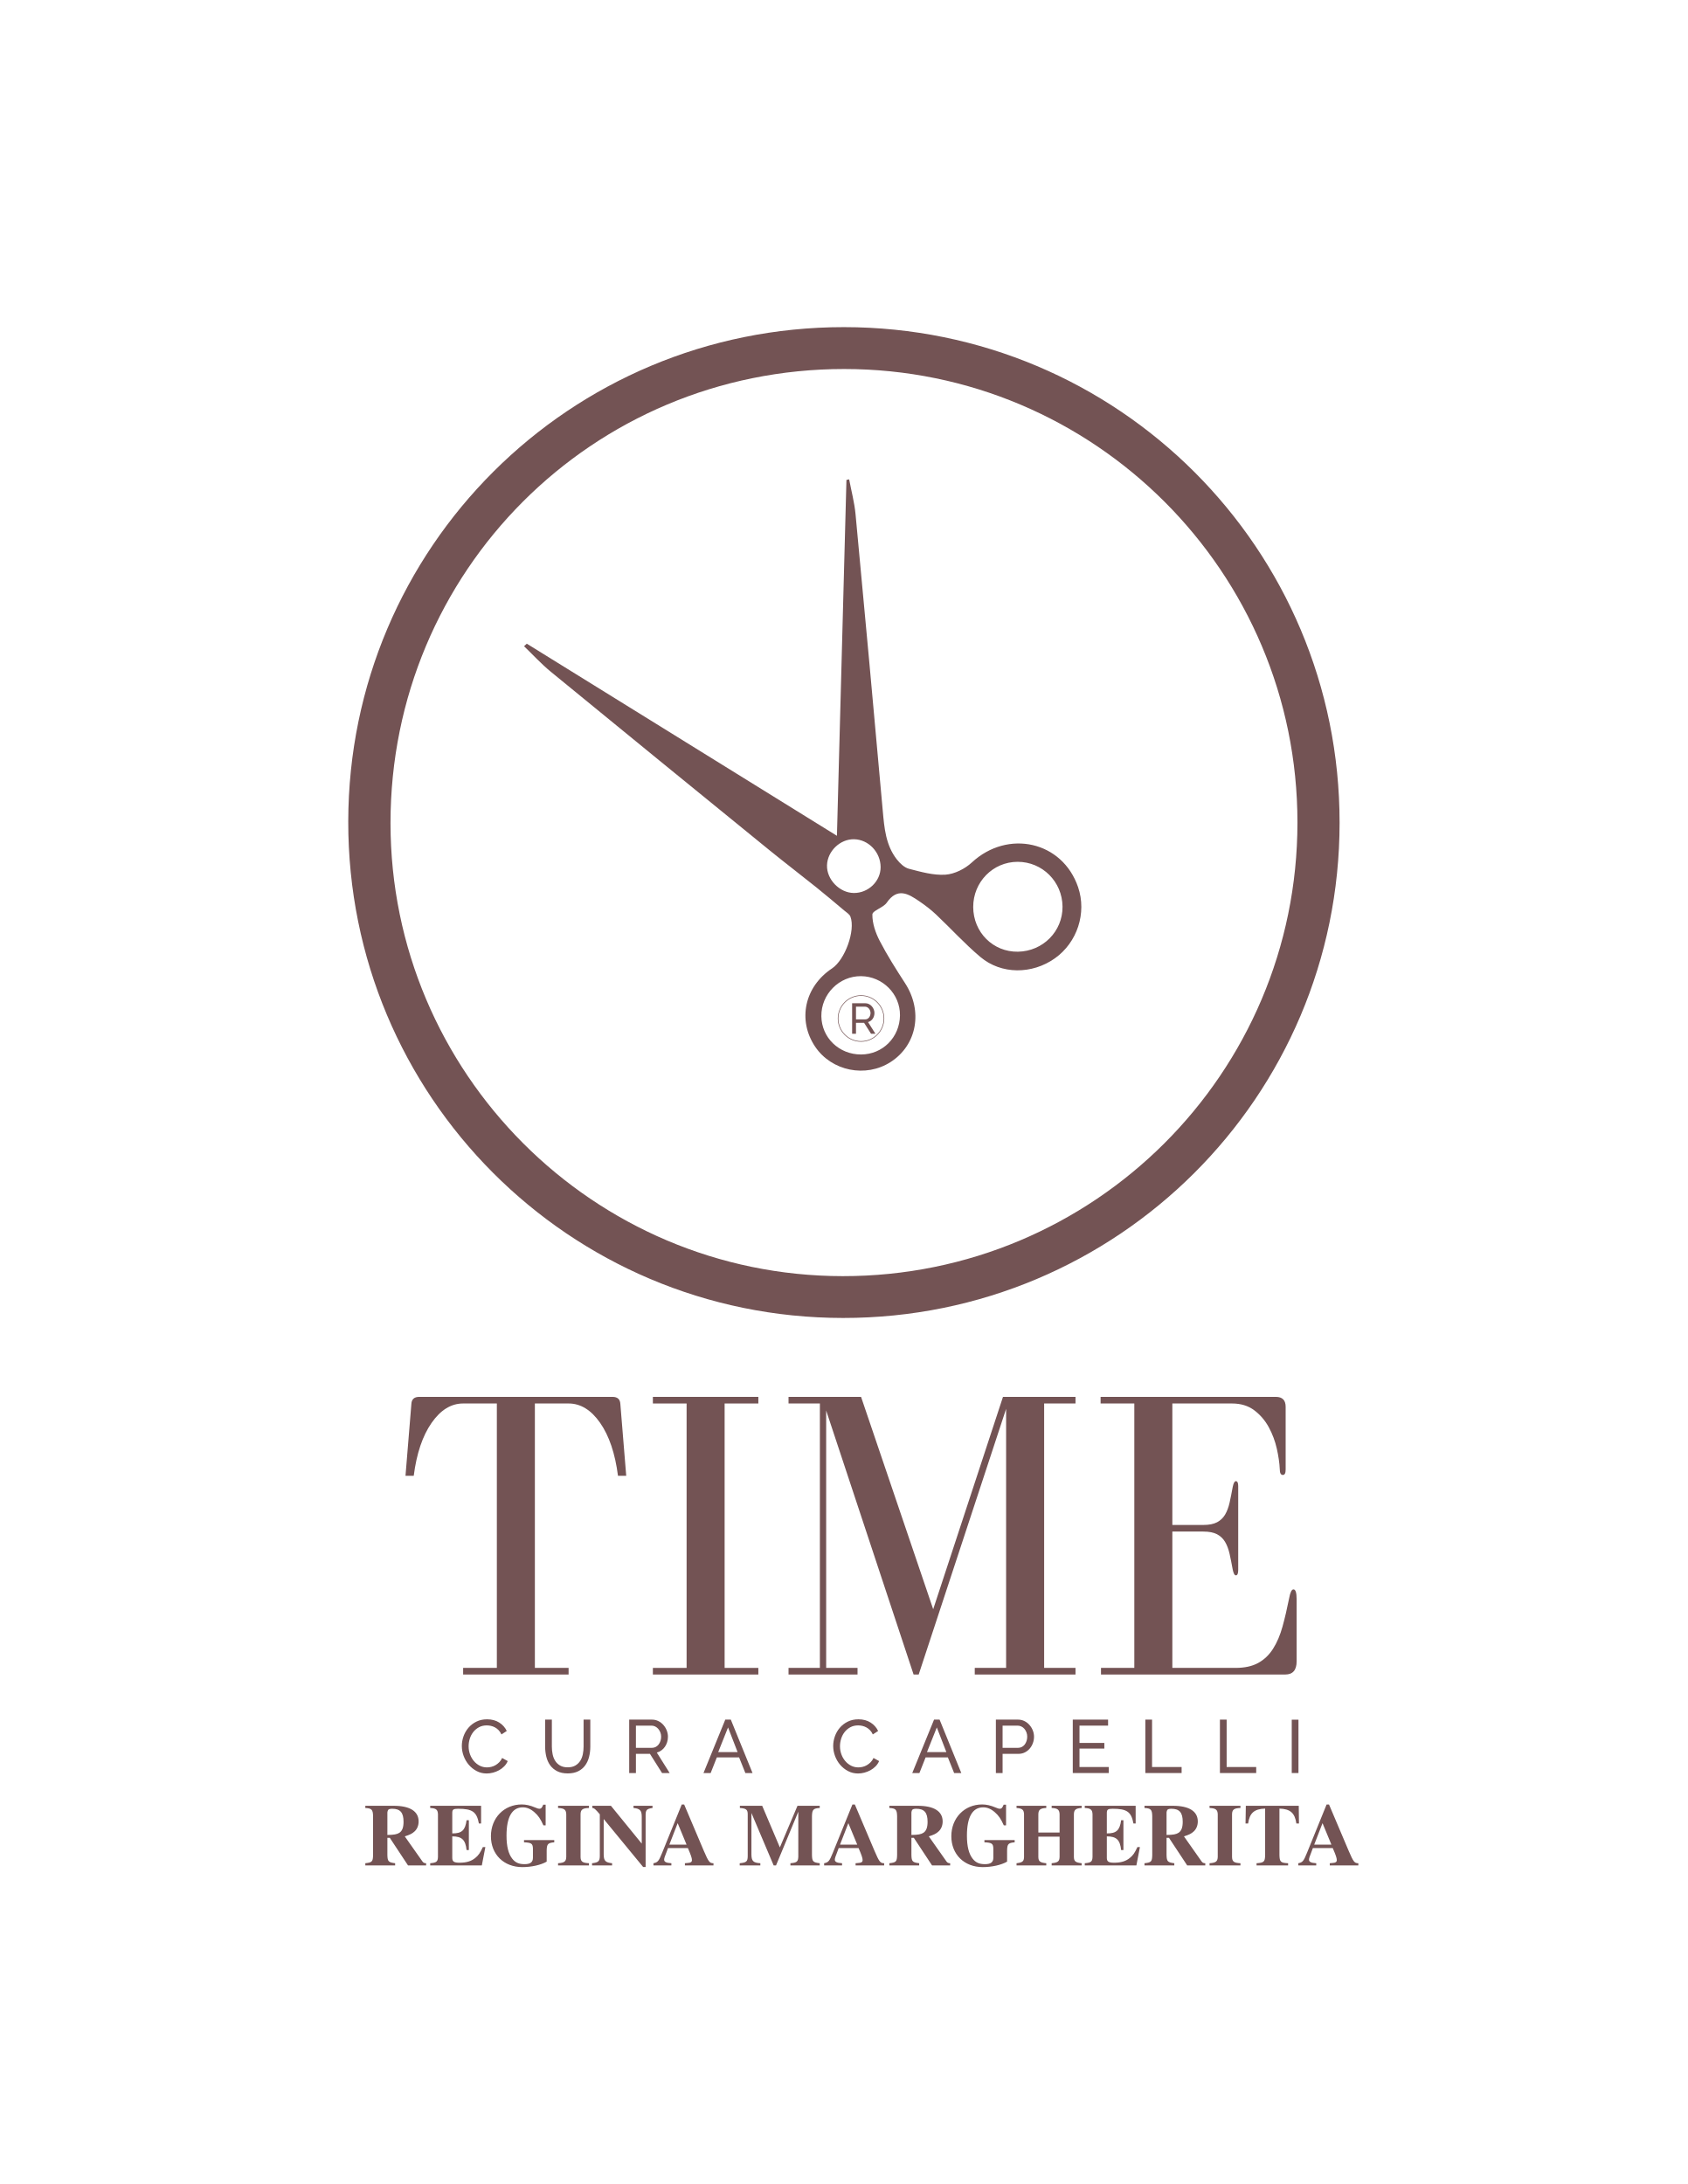
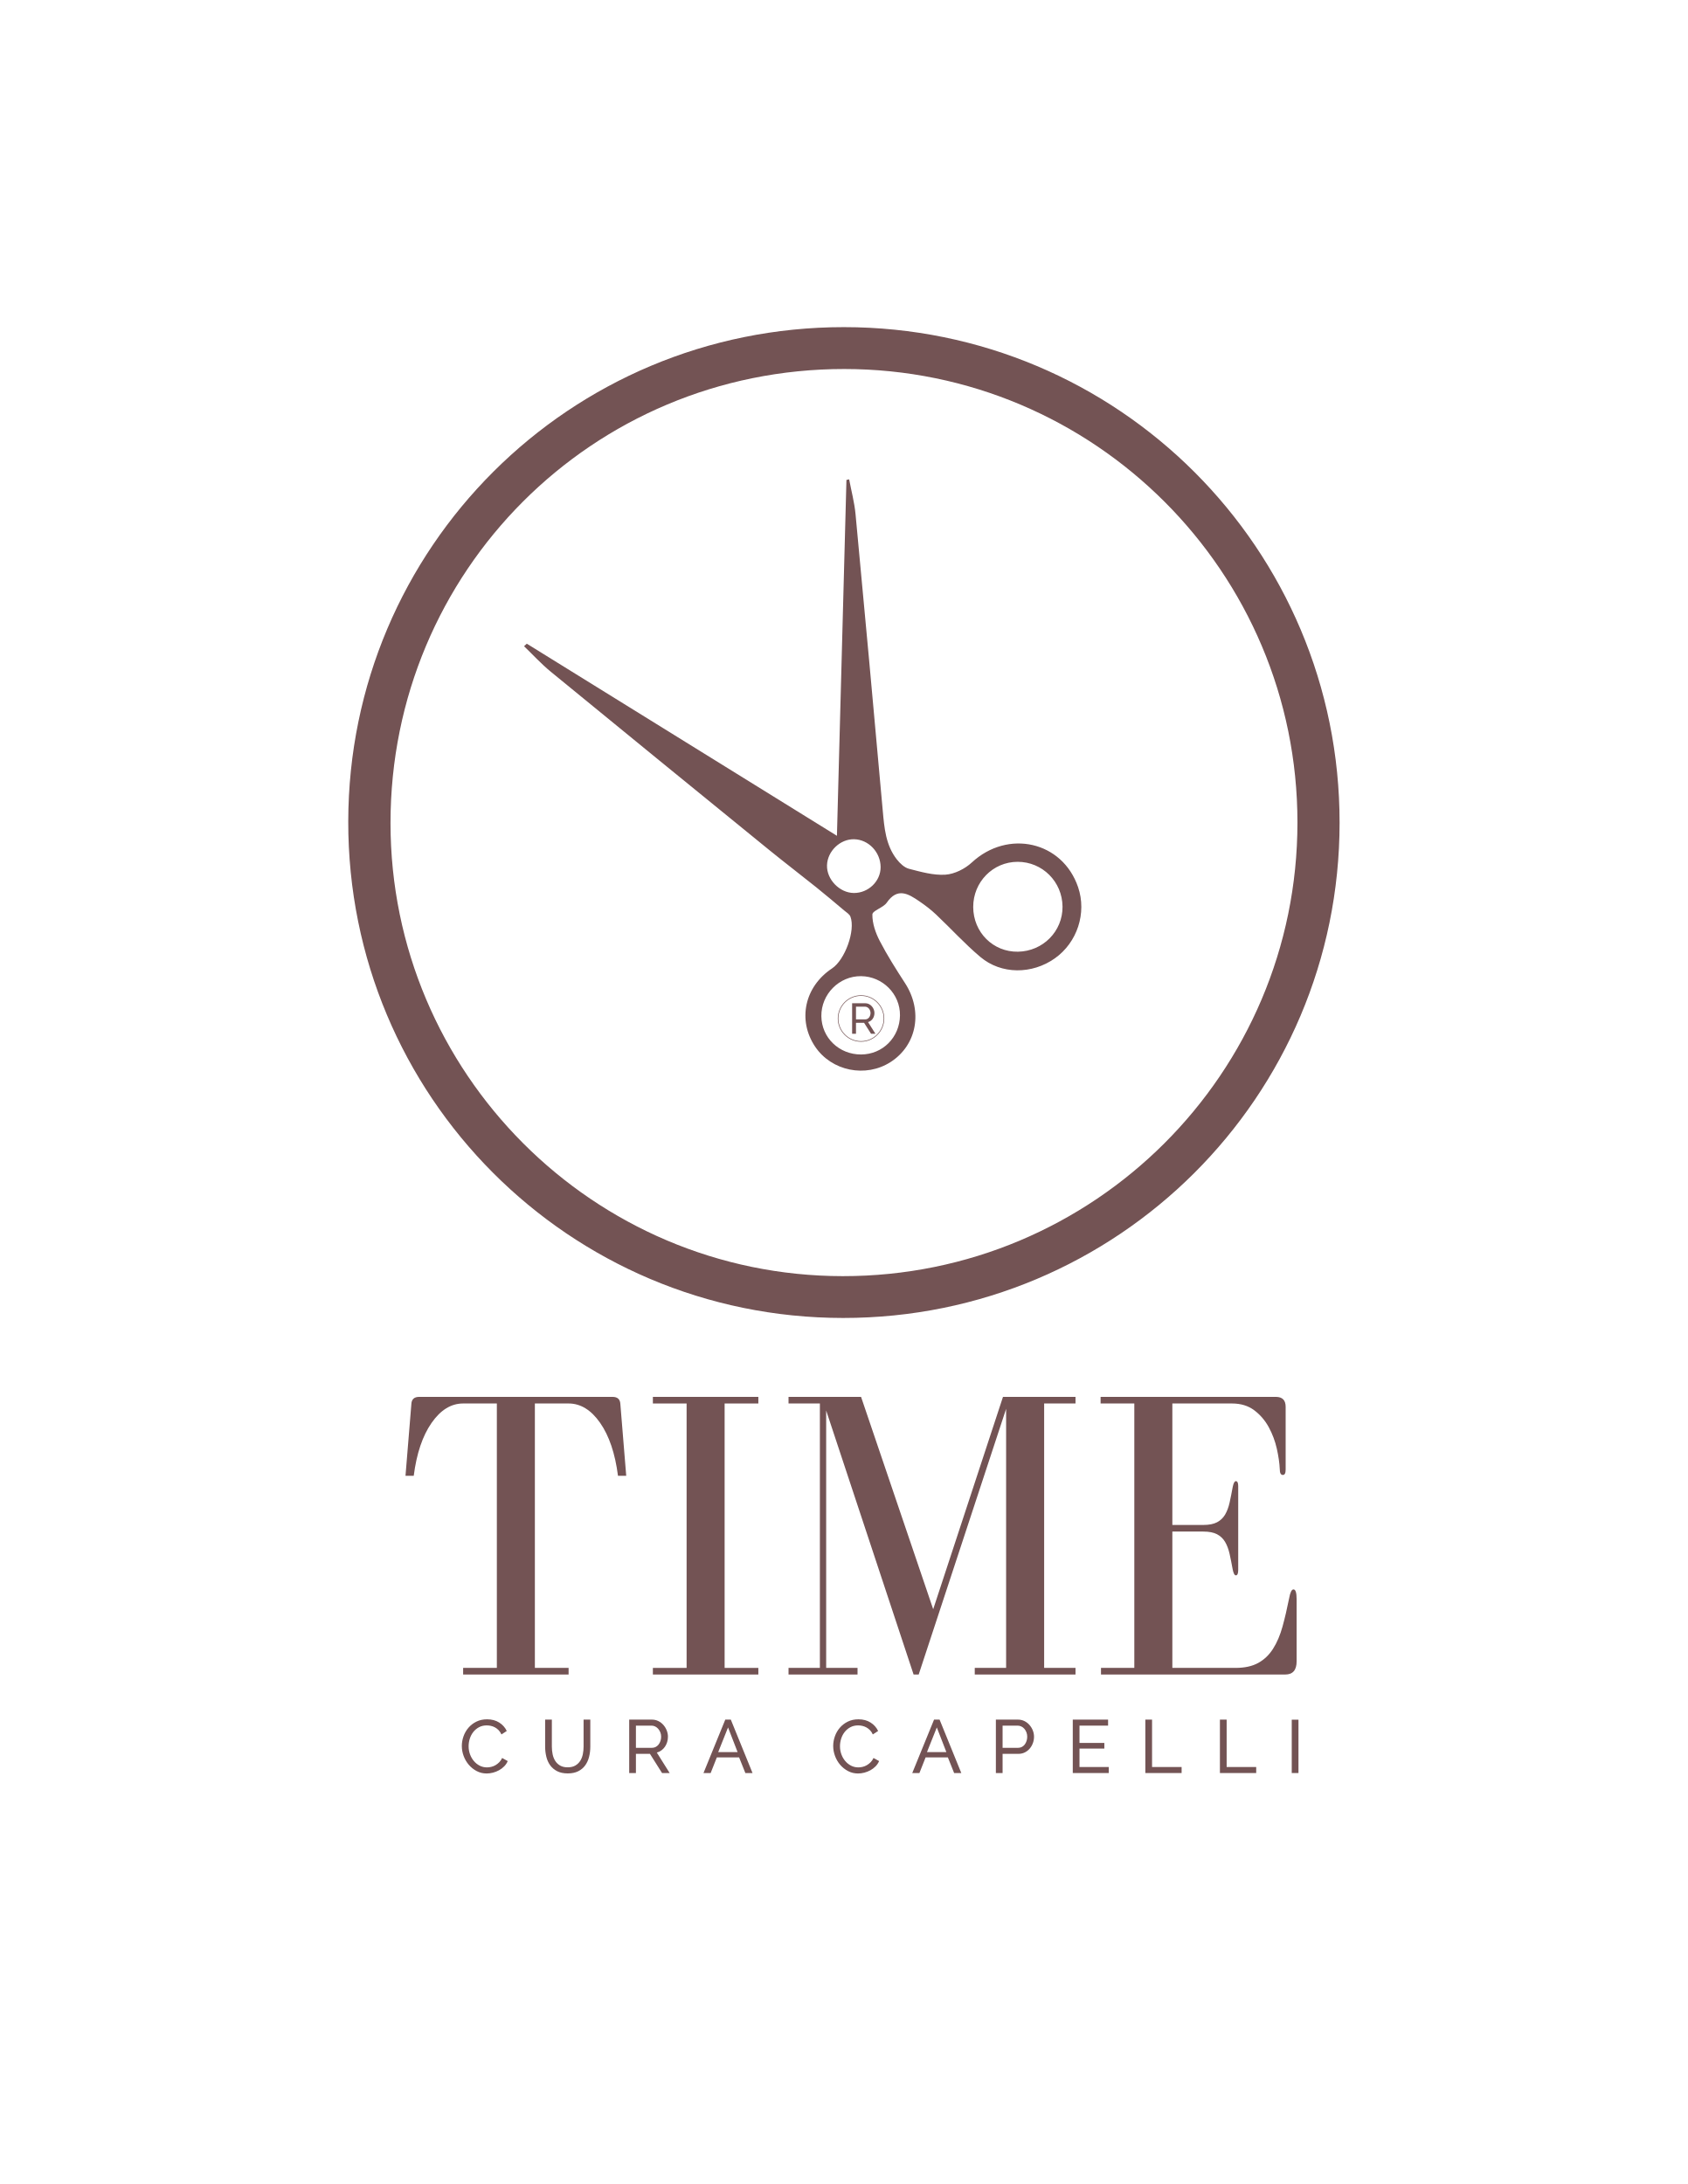
- <svg xmlns="http://www.w3.org/2000/svg" version="1.1" width="612" height="792" viewBox="0 0 612 792" id="svg49">
-   <defs id="defs5">
-     <rect x="0.497" y="652.245" width="611.38" height="53.473" id="rect211" />
+ <svg xmlns="http://www.w3.org/2000/svg" version="1.1" width="612" height="792" viewBox="0 0 612 792">
+   <defs>
    <clipPath id="clip_0">
-       <path transform="matrix(1,0,0,-1,0,792)" d="M0 792H612V0H0Z" id="path2" />
+       <path transform="matrix(1,0,0,-1,0,792)" d="M0 792H612V0H0Z" />
    </clipPath>
  </defs>
-   <g id="g47">
-     <g clip-path="url(#clip_0)" id="g45">
-       <path transform="matrix(1,0,0,-1,141.5962,298.4766)" d="M0 0C.019-90.579 73.519-164.231 163.96-164.302 255.028-164.372 328.825-90.755 328.85 .185 328.877 90.979 255.259 164.651 164.5 164.66 73.264 164.668-.019 91.314 0 0M164.388 179.846C263.83 179.834 344.18 99.472 344.13 .08 344.08-99.22 263.568-179.514 164.095-179.467 64.745-179.422-15.484-98.894-15.322 .618-15.161 99.873 65.041 179.858 164.388 179.846" fill="#735354" fill-rule="evenodd" id="path7" />
-       <path transform="matrix(1,0,0,-1,309.5986,323.8315)" d="M0 0C5.265-.04 9.725 4.269 9.706 9.377 9.688 14.815 5.316 19.4 .066 19.492-4.979 19.579-9.559 15.177-9.731 10.075-9.906 4.928-5.184 .039 0 0M2.614-58.562C10.455-58.542 16.631-52.341 16.727-44.393 16.82-36.656 10.454-30.237 2.613-30.162-5.312-30.087-11.869-36.698-11.779-44.67-11.69-52.472-5.359-58.582 2.614-58.562M43.281-5.092C43.311-14.266 50.493-21.437 59.506-21.291 68.576-21.143 75.748-13.884 75.666-4.936 75.582 4.098 68.349 11.313 59.387 11.304 50.438 11.293 43.253 3.979 43.281-5.092M-118.587 90.408C-81.448 67.4-44.31 44.392-6.131 20.741-4.963 64.487-3.824 107.134-2.685 149.782-2.357 149.857-2.03 149.933-1.703 150.009-.913 145.799 .214 141.622 .614 137.375 3.99 101.55 7.273 65.715 10.479 29.874 11.041 23.605 11.549 17.374 15.57 12.201 16.693 10.756 18.317 9.208 19.987 8.778 24.318 7.662 28.856 6.352 33.211 6.641 36.51 6.859 40.274 8.748 42.76 11.051 55.872 23.2 75.662 18.75 81.317 2.098 84.497-7.266 81.017-17.933 72.902-23.687 64.651-29.54 53.496-29.616 45.882-23.205 40.219-18.437 35.209-12.899 29.812-7.807 27.943-6.042 25.868-4.464 23.743-3.012 19.745-.278 15.813 2.122 11.924-3.522 10.666-5.348 6.737-6.375 6.719-7.802 6.677-10.997 7.868-14.451 9.382-17.372 12.121-22.658 15.341-27.712 18.58-32.721 25.095-42.797 22.926-55.072 13.389-61.261 4.349-67.127-8.104-64.602-14.058-55.694-20.49-46.07-17.862-33.956-7.908-27.354-3.227-24.248 .646-13.606-1.235-8.582-1.574-7.674-2.688-7.025-3.51-6.334-6.877-3.505-10.232-.657-13.663 2.095-19.331 6.64-25.11 11.047-30.744 15.634-57.163 37.14-83.573 58.657-109.914 80.258-113.35 83.076-116.371 86.399-119.584 89.488-119.252 89.795-118.92 90.101-118.587 90.408" fill="#735354" fill-rule="evenodd" id="path9" />
-       <path transform="matrix(1,0,0,-1,206.1685,604.8447)" d="M0 0V-2.397H-38.239V0H-26.015V95.889H-38.239C-42.6 95.889-46.414 93.541-49.683 88.848-52.954 84.151-55.11 77.76-56.151 69.669H-59.137L-57.004 95.739C-56.911 97.438-55.962 98.286-54.161 98.286H15.922C17.721 98.286 18.669 97.438 18.764 95.739L20.896 69.669H17.911C16.868 77.76 14.713 84.151 11.443 88.848 8.175 93.541 4.358 95.889 0 95.889H-12.226V0Z" fill="#735354" id="path11" />
-       <path transform="matrix(1,0,0,-1,262.7441,508.9561)" d="M0 0V-95.889H12.227V-98.286H-26.014V-95.889H-13.788V0H-26.014V2.397H12.227V0Z" fill="#735354" id="path13" />
-       <path transform="matrix(1,0,0,-1,297.2861,604.8447)" d="M0 0V95.889H-11.371V98.286H14.929L41.084 21.275 66.39 98.286H92.686V95.889H81.313V0H92.686V-2.397H56.152V0H67.524V93.941L35.825-2.397H33.977L2.275 93.343V0H13.648V-2.397H-11.371V0Z" fill="#735354" id="path15" />
-       <path transform="matrix(1,0,0,-1,425.085,604.8447)" d="M0 0H22.886C26.203 0 28.95 .599 31.131 1.797 33.31 2.996 35.112 4.72 36.532 6.967 37.954 9.214 39.092 11.886 39.946 14.982 40.799 18.077 41.603 21.523 42.362 25.32 42.739 27.418 43.261 28.468 43.925 28.468 44.682 28.468 45.063 27.269 45.063 24.871V2.397C45.063-.801 43.688-2.397 40.941-2.397H-25.873V0H-13.789V95.889H-26.015V98.286H37.528C39.896 98.286 41.082 97.089 41.082 94.69V71.917C41.082 70.618 40.749 69.969 40.087 69.969 39.328 69.969 38.951 70.666 38.951 72.066 38.854 74.262 38.499 76.735 37.886 79.483 37.268 82.229 36.296 84.825 34.97 87.273 33.642 89.721 31.889 91.769 29.71 93.417 27.528 95.065 24.828 95.889 21.606 95.889H0V51.84H11.23C13.313 51.84 14.972 52.163 16.206 52.813 17.436 53.462 18.409 54.387 19.119 55.585 19.83 56.784 20.375 58.231 20.755 59.931 21.132 61.628 21.511 63.526 21.892 65.624 22.177 67.022 22.553 67.722 23.029 67.722 23.598 67.722 23.881 67.123 23.881 65.924V35.509C23.881 34.21 23.598 33.562 23.029 33.562 22.553 33.562 22.177 34.259 21.892 35.658 21.511 37.756 21.132 39.652 20.755 41.352 20.375 43.05 19.83 44.498 19.119 45.696 18.409 46.896 17.436 47.817 16.206 48.469 14.972 49.117 13.313 49.442 11.23 49.442H0Z" fill="#735354" id="path17" />
-       <path transform="matrix(1,0,0,-1,167.4531,633.1446)" d="M0 0C0 1.164 .203 2.323 .609 3.479 1.015 4.634 1.61 5.671 2.396 6.59 3.18 7.509 4.141 8.249 5.278 8.813 6.415 9.377 7.705 9.659 9.148 9.659 10.863 9.659 12.333 9.268 13.561 8.485 14.788 7.704 15.699 6.686 16.294 5.431L14.373 4.175C14.084 4.793 13.736 5.312 13.331 5.73 12.925 6.148 12.482 6.484 12.004 6.74 11.526 6.993 11.034 7.176 10.529 7.286 10.024 7.395 9.527 7.449 9.041 7.449 7.976 7.449 7.032 7.227 6.211 6.78 5.391 6.334 4.7 5.753 4.141 5.034 3.582 4.315 3.162 3.506 2.882 2.605 2.603 1.706 2.463 .8 2.463-.109 2.463-1.129 2.629-2.097 2.964-3.016 3.297-3.934 3.762-4.748 4.357-5.457 4.953-6.166 5.657-6.73 6.469-7.149 7.281-7.567 8.165-7.776 9.122-7.776 9.626-7.776 10.146-7.714 10.678-7.585 11.21-7.459 11.72-7.254 12.207-6.972 12.695-6.689 13.15-6.336 13.574-5.907 13.998-5.48 14.346-4.966 14.616-4.366L16.646-5.485C16.339-6.212 15.91-6.853 15.36-7.407 14.81-7.963 14.188-8.432 13.493-8.813 12.798-9.196 12.063-9.486 11.287-9.688 10.511-9.887 9.753-9.987 9.013-9.987 7.696-9.987 6.486-9.696 5.387-9.113 4.286-8.531 3.333-7.772 2.531-6.835 1.727-5.898 1.105-4.834 .663-3.643 .221-2.451 0-1.237 0 0" fill="#735354" id="path19" />
-       <path transform="matrix(1,0,0,-1,205.8379,640.8936)" d="M0 0C1.119 0 2.048 .218 2.788 .655 3.527 1.092 4.118 1.66 4.561 2.36 5.003 3.06 5.313 3.861 5.494 4.761 5.674 5.661 5.765 6.576 5.765 7.504V17.299H8.202V7.504C8.202 6.194 8.052 4.952 7.755 3.779 7.457 2.605 6.983 1.573 6.334 .682 5.684-.209 4.84-.914 3.803-1.433 2.765-1.951 1.507-2.211 .027-2.211-1.507-2.211-2.797-1.938-3.844-1.392-4.89-.847-5.734-.122-6.375 .777-7.015 1.678-7.476 2.714-7.755 3.889-8.035 5.061-8.174 6.267-8.174 7.504V17.299H-5.738V7.504C-5.738 6.539-5.644 5.607-5.454 4.707-5.265 3.806-4.949 3.01-4.507 2.319-4.065 1.627-3.478 1.068-2.747 .642-2.017 .213-1.101 0 0 0" fill="#735354" id="path21" />
-       <path transform="matrix(1,0,0,-1,230.5796,633.8271)" d="M0 0H5.819C6.324 0 6.78 .109 7.186 .327 7.592 .547 7.94 .842 8.229 1.215 8.517 1.587 8.742 2.02 8.905 2.511 9.067 3.002 9.149 3.512 9.149 4.038 9.149 4.585 9.054 5.099 8.864 5.58 8.675 6.062 8.422 6.49 8.106 6.863 7.791 7.236 7.42 7.526 6.997 7.736 6.572 7.944 6.126 8.049 5.657 8.049H0ZM-2.436-9.141V10.232H5.792C6.64 10.232 7.42 10.056 8.133 9.701 8.846 9.346 9.459 8.872 9.974 8.282 10.488 7.689 10.89 7.026 11.179 6.291 11.467 5.554 11.612 4.803 11.612 4.038 11.612 3.365 11.517 2.716 11.328 2.088 11.138 1.461 10.867 .893 10.515 .383 10.164-.126 9.74-.563 9.243-.928 8.747-1.291 8.192-1.556 7.579-1.719L12.234-9.141H9.473L5.088-2.184H0V-9.141Z" fill="#735354" id="path23" />
-       <path transform="matrix(1,0,0,-1,263.9849,626.4326)" d="M0 0-3.572-8.95H3.465ZM-8.905-16.535-1.001 2.838H1.002L8.878-16.535H6.279L4.006-10.858H-4.06L-6.307-16.535Z" fill="#735354" id="path25" />
-       <path transform="matrix(1,0,0,-1,302.1104,633.1446)" d="M0 0C0 1.164 .202 2.323 .608 3.479 1.014 4.634 1.608 5.671 2.395 6.59 3.179 7.509 4.14 8.249 5.277 8.813 6.413 9.377 7.704 9.659 9.147 9.659 10.862 9.659 12.332 9.268 13.56 8.485 14.786 7.704 15.699 6.686 16.294 5.431L14.371 4.175C14.083 4.793 13.735 5.312 13.329 5.73 12.924 6.148 12.481 6.484 12.004 6.74 11.523 6.993 11.032 7.176 10.527 7.286 10.022 7.395 9.527 7.449 9.04 7.449 7.975 7.449 7.031 7.227 6.21 6.78 5.39 6.334 4.699 5.753 4.14 5.034 3.58 4.315 3.161 3.506 2.882 2.605 2.602 1.706 2.462 .8 2.462-.109 2.462-1.129 2.629-2.097 2.963-3.016 3.296-3.934 3.76-4.748 4.356-5.457 4.952-6.166 5.656-6.73 6.469-7.149 7.278-7.567 8.164-7.776 9.12-7.776 9.625-7.776 10.145-7.714 10.676-7.585 11.209-7.459 11.719-7.254 12.205-6.972 12.692-6.689 13.149-6.336 13.573-5.907 13.997-5.48 14.345-4.966 14.615-4.366L16.646-5.485C16.339-6.212 15.91-6.853 15.359-7.407 14.809-7.963 14.187-8.432 13.492-8.813 12.797-9.196 12.062-9.486 11.285-9.688 10.51-9.887 9.752-9.987 9.012-9.987 7.694-9.987 6.486-9.696 5.386-9.113 4.284-8.531 3.332-7.772 2.529-6.835 1.726-5.898 1.104-4.834 .662-3.643 .22-2.451 0-1.237 0 0" fill="#735354" id="path27" />
-       <path transform="matrix(1,0,0,-1,339.6826,626.4326)" d="M0 0-3.572-8.95H3.465ZM-8.904-16.535-1.001 2.838H1.002L8.879-16.535H6.279L4.007-10.858H-4.061L-6.307-16.535Z" fill="#735354" id="path29" />
-       <path transform="matrix(1,0,0,-1,363.5332,633.8271)" d="M0 0H5.603C6.108 0 6.563 .104 6.971 .313 7.375 .523 7.722 .815 8.012 1.188 8.3 1.561 8.526 1.992 8.688 2.483 8.851 2.975 8.932 3.493 8.932 4.038 8.932 4.603 8.837 5.13 8.648 5.621 8.458 6.113 8.205 6.539 7.891 6.904 7.574 7.268 7.204 7.55 6.78 7.749 6.355 7.949 5.909 8.049 5.439 8.049H0ZM-2.436-9.141V10.232H5.576C6.424 10.232 7.204 10.056 7.917 9.701 8.63 9.346 9.244 8.872 9.758 8.282 10.271 7.689 10.673 7.026 10.963 6.291 11.25 5.554 11.396 4.803 11.396 4.038 11.396 3.238 11.26 2.465 10.989 1.719 10.719 .973 10.334 .31 9.839-.272 9.343-.854 8.746-1.318 8.053-1.664 7.357-2.01 6.587-2.184 5.739-2.184H0V-9.141Z" fill="#735354" id="path31" />
-       <path transform="matrix(1,0,0,-1,402.0264,640.7852)" d="M0 0V-2.183H-13.046V17.19H-.243V15.007H-10.61V8.732H-1.597V6.686H-10.61V0Z" fill="#735354" id="path33" />
-       <path transform="matrix(1,0,0,-1,415.292,642.9678)" d="M0 0V19.373H2.436V2.183H13.154V0Z" fill="#735354" id="path35" />
-       <path transform="matrix(1,0,0,-1,442.3369,642.9678)" d="M0 0V19.373H2.437V2.183H13.154V0Z" fill="#735354" id="path37" />
-       <path transform="matrix(1,0,0,-1,0,792)" d="M468.379 168.378H470.816V149.032H468.379Z" fill="#735354" id="path39" />
-       <path transform="matrix(1,0,0,-1,312.1982,361.1396)" d="M0 0C-4.524 0-8.207-3.682-8.207-8.207-8.207-12.733-4.524-16.415 0-16.415 4.526-16.415 8.208-12.733 8.208-8.207 8.208-3.682 4.526 0 0 0M0-16.63C-4.644-16.63-8.422-12.853-8.422-8.207-8.422-3.563-4.644 .215 0 .215 4.644 .215 8.423-3.563 8.423-8.207 8.423-12.853 4.644-16.63 0-16.63" fill="#735354" id="path41" />
-       <path transform="matrix(1,0,0,-1,310.376,369.6597)" d="M0 0H3.354C3.645 0 3.907 .062 4.142 .188 4.375 .312 4.576 .481 4.742 .695 4.908 .908 5.039 1.155 5.132 1.436 5.226 1.717 5.273 2.008 5.273 2.31 5.273 2.621 5.218 2.915 5.108 3.19 5 3.466 4.854 3.711 4.672 3.924 4.49 4.137 4.276 4.304 4.032 4.424 3.787 4.543 3.531 4.603 3.26 4.603H0ZM-1.404-5.226V5.851H3.338C3.826 5.851 4.276 5.75 4.687 5.547 5.098 5.344 5.452 5.073 5.748 4.735 6.045 4.397 6.275 4.018 6.442 3.597 6.609 3.175 6.692 2.746 6.692 2.31 6.692 1.924 6.638 1.553 6.528 1.194 6.42 .834 6.264 .51 6.061 .219 5.857-.072 5.613-.322 5.327-.53 5.041-.738 4.721-.889 4.367-.982L7.051-5.226H5.459L2.933-1.248H0V-5.226Z" fill="#735354" id="path43" />
+   <g>
+     <g clip-path="url(#clip_0)">
+       <path transform="matrix(1,0,0,-1,141.5962,298.4766)" d="M0 0C.019-90.579 73.519-164.231 163.96-164.302 255.028-164.372 328.825-90.755 328.85 .185 328.877 90.979 255.259 164.651 164.5 164.66 73.264 164.668-.019 91.314 0 0M164.388 179.846C263.83 179.834 344.18 99.472 344.13 .08 344.08-99.22 263.568-179.514 164.095-179.467 64.745-179.422-15.484-98.894-15.322 .618-15.161 99.873 65.041 179.858 164.388 179.846" fill="#735354" fill-rule="evenodd" />
+       <path transform="matrix(1,0,0,-1,309.5986,323.8315)" d="M0 0C5.265-.04 9.725 4.269 9.706 9.377 9.688 14.815 5.316 19.4 .066 19.492-4.979 19.579-9.559 15.177-9.731 10.075-9.906 4.928-5.184 .039 0 0M2.614-58.562C10.455-58.542 16.631-52.341 16.727-44.393 16.82-36.656 10.454-30.237 2.613-30.162-5.312-30.087-11.869-36.698-11.779-44.67-11.69-52.472-5.359-58.582 2.614-58.562M43.281-5.092C43.311-14.266 50.493-21.437 59.506-21.291 68.576-21.143 75.748-13.884 75.666-4.936 75.582 4.098 68.349 11.313 59.387 11.304 50.438 11.293 43.253 3.979 43.281-5.092M-118.587 90.408C-81.448 67.4-44.31 44.392-6.131 20.741-4.963 64.487-3.824 107.134-2.685 149.782-2.357 149.857-2.03 149.933-1.703 150.009-.913 145.799 .214 141.622 .614 137.375 3.99 101.55 7.273 65.715 10.479 29.874 11.041 23.605 11.549 17.374 15.57 12.201 16.693 10.756 18.317 9.208 19.987 8.778 24.318 7.662 28.856 6.352 33.211 6.641 36.51 6.859 40.274 8.748 42.76 11.051 55.872 23.2 75.662 18.75 81.317 2.098 84.497-7.266 81.017-17.933 72.902-23.687 64.651-29.54 53.496-29.616 45.882-23.205 40.219-18.437 35.209-12.899 29.812-7.807 27.943-6.042 25.868-4.464 23.743-3.012 19.745-.278 15.813 2.122 11.924-3.522 10.666-5.348 6.737-6.375 6.719-7.802 6.677-10.997 7.868-14.451 9.382-17.372 12.121-22.658 15.341-27.712 18.58-32.721 25.095-42.797 22.926-55.072 13.389-61.261 4.349-67.127-8.104-64.602-14.058-55.694-20.49-46.07-17.862-33.956-7.908-27.354-3.227-24.248 .646-13.606-1.235-8.582-1.574-7.674-2.688-7.025-3.51-6.334-6.877-3.505-10.232-.657-13.663 2.095-19.331 6.64-25.11 11.047-30.744 15.634-57.163 37.14-83.573 58.657-109.914 80.258-113.35 83.076-116.371 86.399-119.584 89.488-119.252 89.795-118.92 90.101-118.587 90.408" fill="#735354" fill-rule="evenodd" />
+       <path transform="matrix(1,0,0,-1,206.1685,604.8447)" d="M0 0V-2.397H-38.239V0H-26.015V95.889H-38.239C-42.6 95.889-46.414 93.541-49.683 88.848-52.954 84.151-55.11 77.76-56.151 69.669H-59.137L-57.004 95.739C-56.911 97.438-55.962 98.286-54.161 98.286H15.922C17.721 98.286 18.669 97.438 18.764 95.739L20.896 69.669H17.911C16.868 77.76 14.713 84.151 11.443 88.848 8.175 93.541 4.358 95.889 0 95.889H-12.226V0Z" fill="#735354" />
+       <path transform="matrix(1,0,0,-1,262.7441,508.9561)" d="M0 0V-95.889H12.227V-98.286H-26.014V-95.889H-13.788V0H-26.014V2.397H12.227V0Z" fill="#735354" />
+       <path transform="matrix(1,0,0,-1,297.2861,604.8447)" d="M0 0V95.889H-11.371V98.286H14.929L41.084 21.275 66.39 98.286H92.686V95.889H81.313V0H92.686V-2.397H56.152V0H67.524V93.941L35.825-2.397H33.977L2.275 93.343V0H13.648V-2.397H-11.371V0Z" fill="#735354" />
+       <path transform="matrix(1,0,0,-1,425.085,604.8447)" d="M0 0H22.886C26.203 0 28.95 .599 31.131 1.797 33.31 2.996 35.112 4.72 36.532 6.967 37.954 9.214 39.092 11.886 39.946 14.982 40.799 18.077 41.603 21.523 42.362 25.32 42.739 27.418 43.261 28.468 43.925 28.468 44.682 28.468 45.063 27.269 45.063 24.871V2.397C45.063-.801 43.688-2.397 40.941-2.397H-25.873V0H-13.789V95.889H-26.015V98.286H37.528C39.896 98.286 41.082 97.089 41.082 94.69V71.917C41.082 70.618 40.749 69.969 40.087 69.969 39.328 69.969 38.951 70.666 38.951 72.066 38.854 74.262 38.499 76.735 37.886 79.483 37.268 82.229 36.296 84.825 34.97 87.273 33.642 89.721 31.889 91.769 29.71 93.417 27.528 95.065 24.828 95.889 21.606 95.889H0V51.84H11.23C13.313 51.84 14.972 52.163 16.206 52.813 17.436 53.462 18.409 54.387 19.119 55.585 19.83 56.784 20.375 58.231 20.755 59.931 21.132 61.628 21.511 63.526 21.892 65.624 22.177 67.022 22.553 67.722 23.029 67.722 23.598 67.722 23.881 67.123 23.881 65.924V35.509C23.881 34.21 23.598 33.562 23.029 33.562 22.553 33.562 22.177 34.259 21.892 35.658 21.511 37.756 21.132 39.652 20.755 41.352 20.375 43.05 19.83 44.498 19.119 45.696 18.409 46.896 17.436 47.817 16.206 48.469 14.972 49.117 13.313 49.442 11.23 49.442H0Z" fill="#735354" />
+       <path transform="matrix(1,0,0,-1,167.4531,633.1446)" d="M0 0C0 1.164 .203 2.323 .609 3.479 1.015 4.634 1.61 5.671 2.396 6.59 3.18 7.509 4.141 8.249 5.278 8.813 6.415 9.377 7.705 9.659 9.148 9.659 10.863 9.659 12.333 9.268 13.561 8.485 14.788 7.704 15.699 6.686 16.294 5.431L14.373 4.175C14.084 4.793 13.736 5.312 13.331 5.73 12.925 6.148 12.482 6.484 12.004 6.74 11.526 6.993 11.034 7.176 10.529 7.286 10.024 7.395 9.527 7.449 9.041 7.449 7.976 7.449 7.032 7.227 6.211 6.78 5.391 6.334 4.7 5.753 4.141 5.034 3.582 4.315 3.162 3.506 2.882 2.605 2.603 1.706 2.463 .8 2.463-.109 2.463-1.129 2.629-2.097 2.964-3.016 3.297-3.934 3.762-4.748 4.357-5.457 4.953-6.166 5.657-6.73 6.469-7.149 7.281-7.567 8.165-7.776 9.122-7.776 9.626-7.776 10.146-7.714 10.678-7.585 11.21-7.459 11.72-7.254 12.207-6.972 12.695-6.689 13.15-6.336 13.574-5.907 13.998-5.48 14.346-4.966 14.616-4.366L16.646-5.485C16.339-6.212 15.91-6.853 15.36-7.407 14.81-7.963 14.188-8.432 13.493-8.813 12.798-9.196 12.063-9.486 11.287-9.688 10.511-9.887 9.753-9.987 9.013-9.987 7.696-9.987 6.486-9.696 5.387-9.113 4.286-8.531 3.333-7.772 2.531-6.835 1.727-5.898 1.105-4.834 .663-3.643 .221-2.451 0-1.237 0 0" fill="#735354" />
+       <path transform="matrix(1,0,0,-1,205.8379,640.8936)" d="M0 0C1.119 0 2.048 .218 2.788 .655 3.527 1.092 4.118 1.66 4.561 2.36 5.003 3.06 5.313 3.861 5.494 4.761 5.674 5.661 5.765 6.576 5.765 7.504V17.299H8.202V7.504C8.202 6.194 8.052 4.952 7.755 3.779 7.457 2.605 6.983 1.573 6.334 .682 5.684-.209 4.84-.914 3.803-1.433 2.765-1.951 1.507-2.211 .027-2.211-1.507-2.211-2.797-1.938-3.844-1.392-4.89-.847-5.734-.122-6.375 .777-7.015 1.678-7.476 2.714-7.755 3.889-8.035 5.061-8.174 6.267-8.174 7.504V17.299H-5.738V7.504C-5.738 6.539-5.644 5.607-5.454 4.707-5.265 3.806-4.949 3.01-4.507 2.319-4.065 1.627-3.478 1.068-2.747 .642-2.017 .213-1.101 0 0 0" fill="#735354" />
+       <path transform="matrix(1,0,0,-1,230.5796,633.8271)" d="M0 0H5.819C6.324 0 6.78 .109 7.186 .327 7.592 .547 7.94 .842 8.229 1.215 8.517 1.587 8.742 2.02 8.905 2.511 9.067 3.002 9.149 3.512 9.149 4.038 9.149 4.585 9.054 5.099 8.864 5.58 8.675 6.062 8.422 6.49 8.106 6.863 7.791 7.236 7.42 7.526 6.997 7.736 6.572 7.944 6.126 8.049 5.657 8.049H0ZM-2.436-9.141V10.232H5.792C6.64 10.232 7.42 10.056 8.133 9.701 8.846 9.346 9.459 8.872 9.974 8.282 10.488 7.689 10.89 7.026 11.179 6.291 11.467 5.554 11.612 4.803 11.612 4.038 11.612 3.365 11.517 2.716 11.328 2.088 11.138 1.461 10.867 .893 10.515 .383 10.164-.126 9.74-.563 9.243-.928 8.747-1.291 8.192-1.556 7.579-1.719L12.234-9.141H9.473L5.088-2.184H0V-9.141Z" fill="#735354" />
+       <path transform="matrix(1,0,0,-1,263.9849,626.4326)" d="M0 0-3.572-8.95H3.465ZM-8.905-16.535-1.001 2.838H1.002L8.878-16.535H6.279L4.006-10.858H-4.06L-6.307-16.535Z" fill="#735354" />
+       <path transform="matrix(1,0,0,-1,302.1104,633.1446)" d="M0 0C0 1.164 .202 2.323 .608 3.479 1.014 4.634 1.608 5.671 2.395 6.59 3.179 7.509 4.14 8.249 5.277 8.813 6.413 9.377 7.704 9.659 9.147 9.659 10.862 9.659 12.332 9.268 13.56 8.485 14.786 7.704 15.699 6.686 16.294 5.431L14.371 4.175C14.083 4.793 13.735 5.312 13.329 5.73 12.924 6.148 12.481 6.484 12.004 6.74 11.523 6.993 11.032 7.176 10.527 7.286 10.022 7.395 9.527 7.449 9.04 7.449 7.975 7.449 7.031 7.227 6.21 6.78 5.39 6.334 4.699 5.753 4.14 5.034 3.58 4.315 3.161 3.506 2.882 2.605 2.602 1.706 2.462 .8 2.462-.109 2.462-1.129 2.629-2.097 2.963-3.016 3.296-3.934 3.76-4.748 4.356-5.457 4.952-6.166 5.656-6.73 6.469-7.149 7.278-7.567 8.164-7.776 9.12-7.776 9.625-7.776 10.145-7.714 10.676-7.585 11.209-7.459 11.719-7.254 12.205-6.972 12.692-6.689 13.149-6.336 13.573-5.907 13.997-5.48 14.345-4.966 14.615-4.366L16.646-5.485C16.339-6.212 15.91-6.853 15.359-7.407 14.809-7.963 14.187-8.432 13.492-8.813 12.797-9.196 12.062-9.486 11.285-9.688 10.51-9.887 9.752-9.987 9.012-9.987 7.694-9.987 6.486-9.696 5.386-9.113 4.284-8.531 3.332-7.772 2.529-6.835 1.726-5.898 1.104-4.834 .662-3.643 .22-2.451 0-1.237 0 0" fill="#735354" />
+       <path transform="matrix(1,0,0,-1,339.6826,626.4326)" d="M0 0-3.572-8.95H3.465ZM-8.904-16.535-1.001 2.838H1.002L8.879-16.535H6.279L4.007-10.858H-4.061L-6.307-16.535Z" fill="#735354" />
+       <path transform="matrix(1,0,0,-1,363.5332,633.8271)" d="M0 0H5.603C6.108 0 6.563 .104 6.971 .313 7.375 .523 7.722 .815 8.012 1.188 8.3 1.561 8.526 1.992 8.688 2.483 8.851 2.975 8.932 3.493 8.932 4.038 8.932 4.603 8.837 5.13 8.648 5.621 8.458 6.113 8.205 6.539 7.891 6.904 7.574 7.268 7.204 7.55 6.78 7.749 6.355 7.949 5.909 8.049 5.439 8.049H0ZM-2.436-9.141V10.232H5.576C6.424 10.232 7.204 10.056 7.917 9.701 8.63 9.346 9.244 8.872 9.758 8.282 10.271 7.689 10.673 7.026 10.963 6.291 11.25 5.554 11.396 4.803 11.396 4.038 11.396 3.238 11.26 2.465 10.989 1.719 10.719 .973 10.334 .31 9.839-.272 9.343-.854 8.746-1.318 8.053-1.664 7.357-2.01 6.587-2.184 5.739-2.184H0V-9.141Z" fill="#735354" />
+       <path transform="matrix(1,0,0,-1,402.0264,640.7852)" d="M0 0V-2.183H-13.046V17.19H-.243V15.007H-10.61V8.732H-1.597V6.686H-10.61V0Z" fill="#735354" />
+       <path transform="matrix(1,0,0,-1,415.292,642.9678)" d="M0 0V19.373H2.436V2.183H13.154V0Z" fill="#735354" />
+       <path transform="matrix(1,0,0,-1,442.3369,642.9678)" d="M0 0V19.373H2.437V2.183H13.154V0Z" fill="#735354" />
+       <path transform="matrix(1,0,0,-1,0,792)" d="M468.379 168.378H470.816V149.032H468.379Z" fill="#735354" />
+       <path transform="matrix(1,0,0,-1,312.1982,361.1396)" d="M0 0C-4.524 0-8.207-3.682-8.207-8.207-8.207-12.733-4.524-16.415 0-16.415 4.526-16.415 8.208-12.733 8.208-8.207 8.208-3.682 4.526 0 0 0M0-16.63C-4.644-16.63-8.422-12.853-8.422-8.207-8.422-3.563-4.644 .215 0 .215 4.644 .215 8.423-3.563 8.423-8.207 8.423-12.853 4.644-16.63 0-16.63" fill="#735354" />
+       <path transform="matrix(1,0,0,-1,310.376,369.6597)" d="M0 0H3.354C3.645 0 3.907 .062 4.142 .188 4.375 .312 4.576 .481 4.742 .695 4.908 .908 5.039 1.155 5.132 1.436 5.226 1.717 5.273 2.008 5.273 2.31 5.273 2.621 5.218 2.915 5.108 3.19 5 3.466 4.854 3.711 4.672 3.924 4.49 4.137 4.276 4.304 4.032 4.424 3.787 4.543 3.531 4.603 3.26 4.603H0ZM-1.404-5.226V5.851H3.338C3.826 5.851 4.276 5.75 4.687 5.547 5.098 5.344 5.452 5.073 5.748 4.735 6.045 4.397 6.275 4.018 6.442 3.597 6.609 3.175 6.692 2.746 6.692 2.31 6.692 1.924 6.638 1.553 6.528 1.194 6.42 .834 6.264 .51 6.061 .219 5.857-.072 5.613-.322 5.327-.53 5.041-.738 4.721-.889 4.367-.982L7.051-5.226H5.459L2.933-1.248H0V-5.226Z" fill="#735354" />
    </g>
-     <text xml:space="preserve" id="text209" style="white-space:pre;shape-inside:url(#rect211);display:inline;fill:#000000" />
-     <text xml:space="preserve" style="font-style:normal;font-variant:normal;font-weight:bold;font-stretch:normal;font-size:32px;font-family:'Nimbus Roman';-inkscape-font-specification:'Nimbus Roman, Bold';font-variant-ligatures:normal;font-variant-caps:normal;font-variant-numeric:normal;font-variant-east-asian:normal;white-space:pre;inline-size:424.728;display:inline;fill:#735354;fill-opacity:1" x="252.714" y="674.441" id="text890" transform="translate(-121.0819,2.029658)">
-       <tspan x="252.714" y="674.441" id="tspan1254">REGINA MARGHERITA</tspan>
-     </text>
  </g>
</svg>
